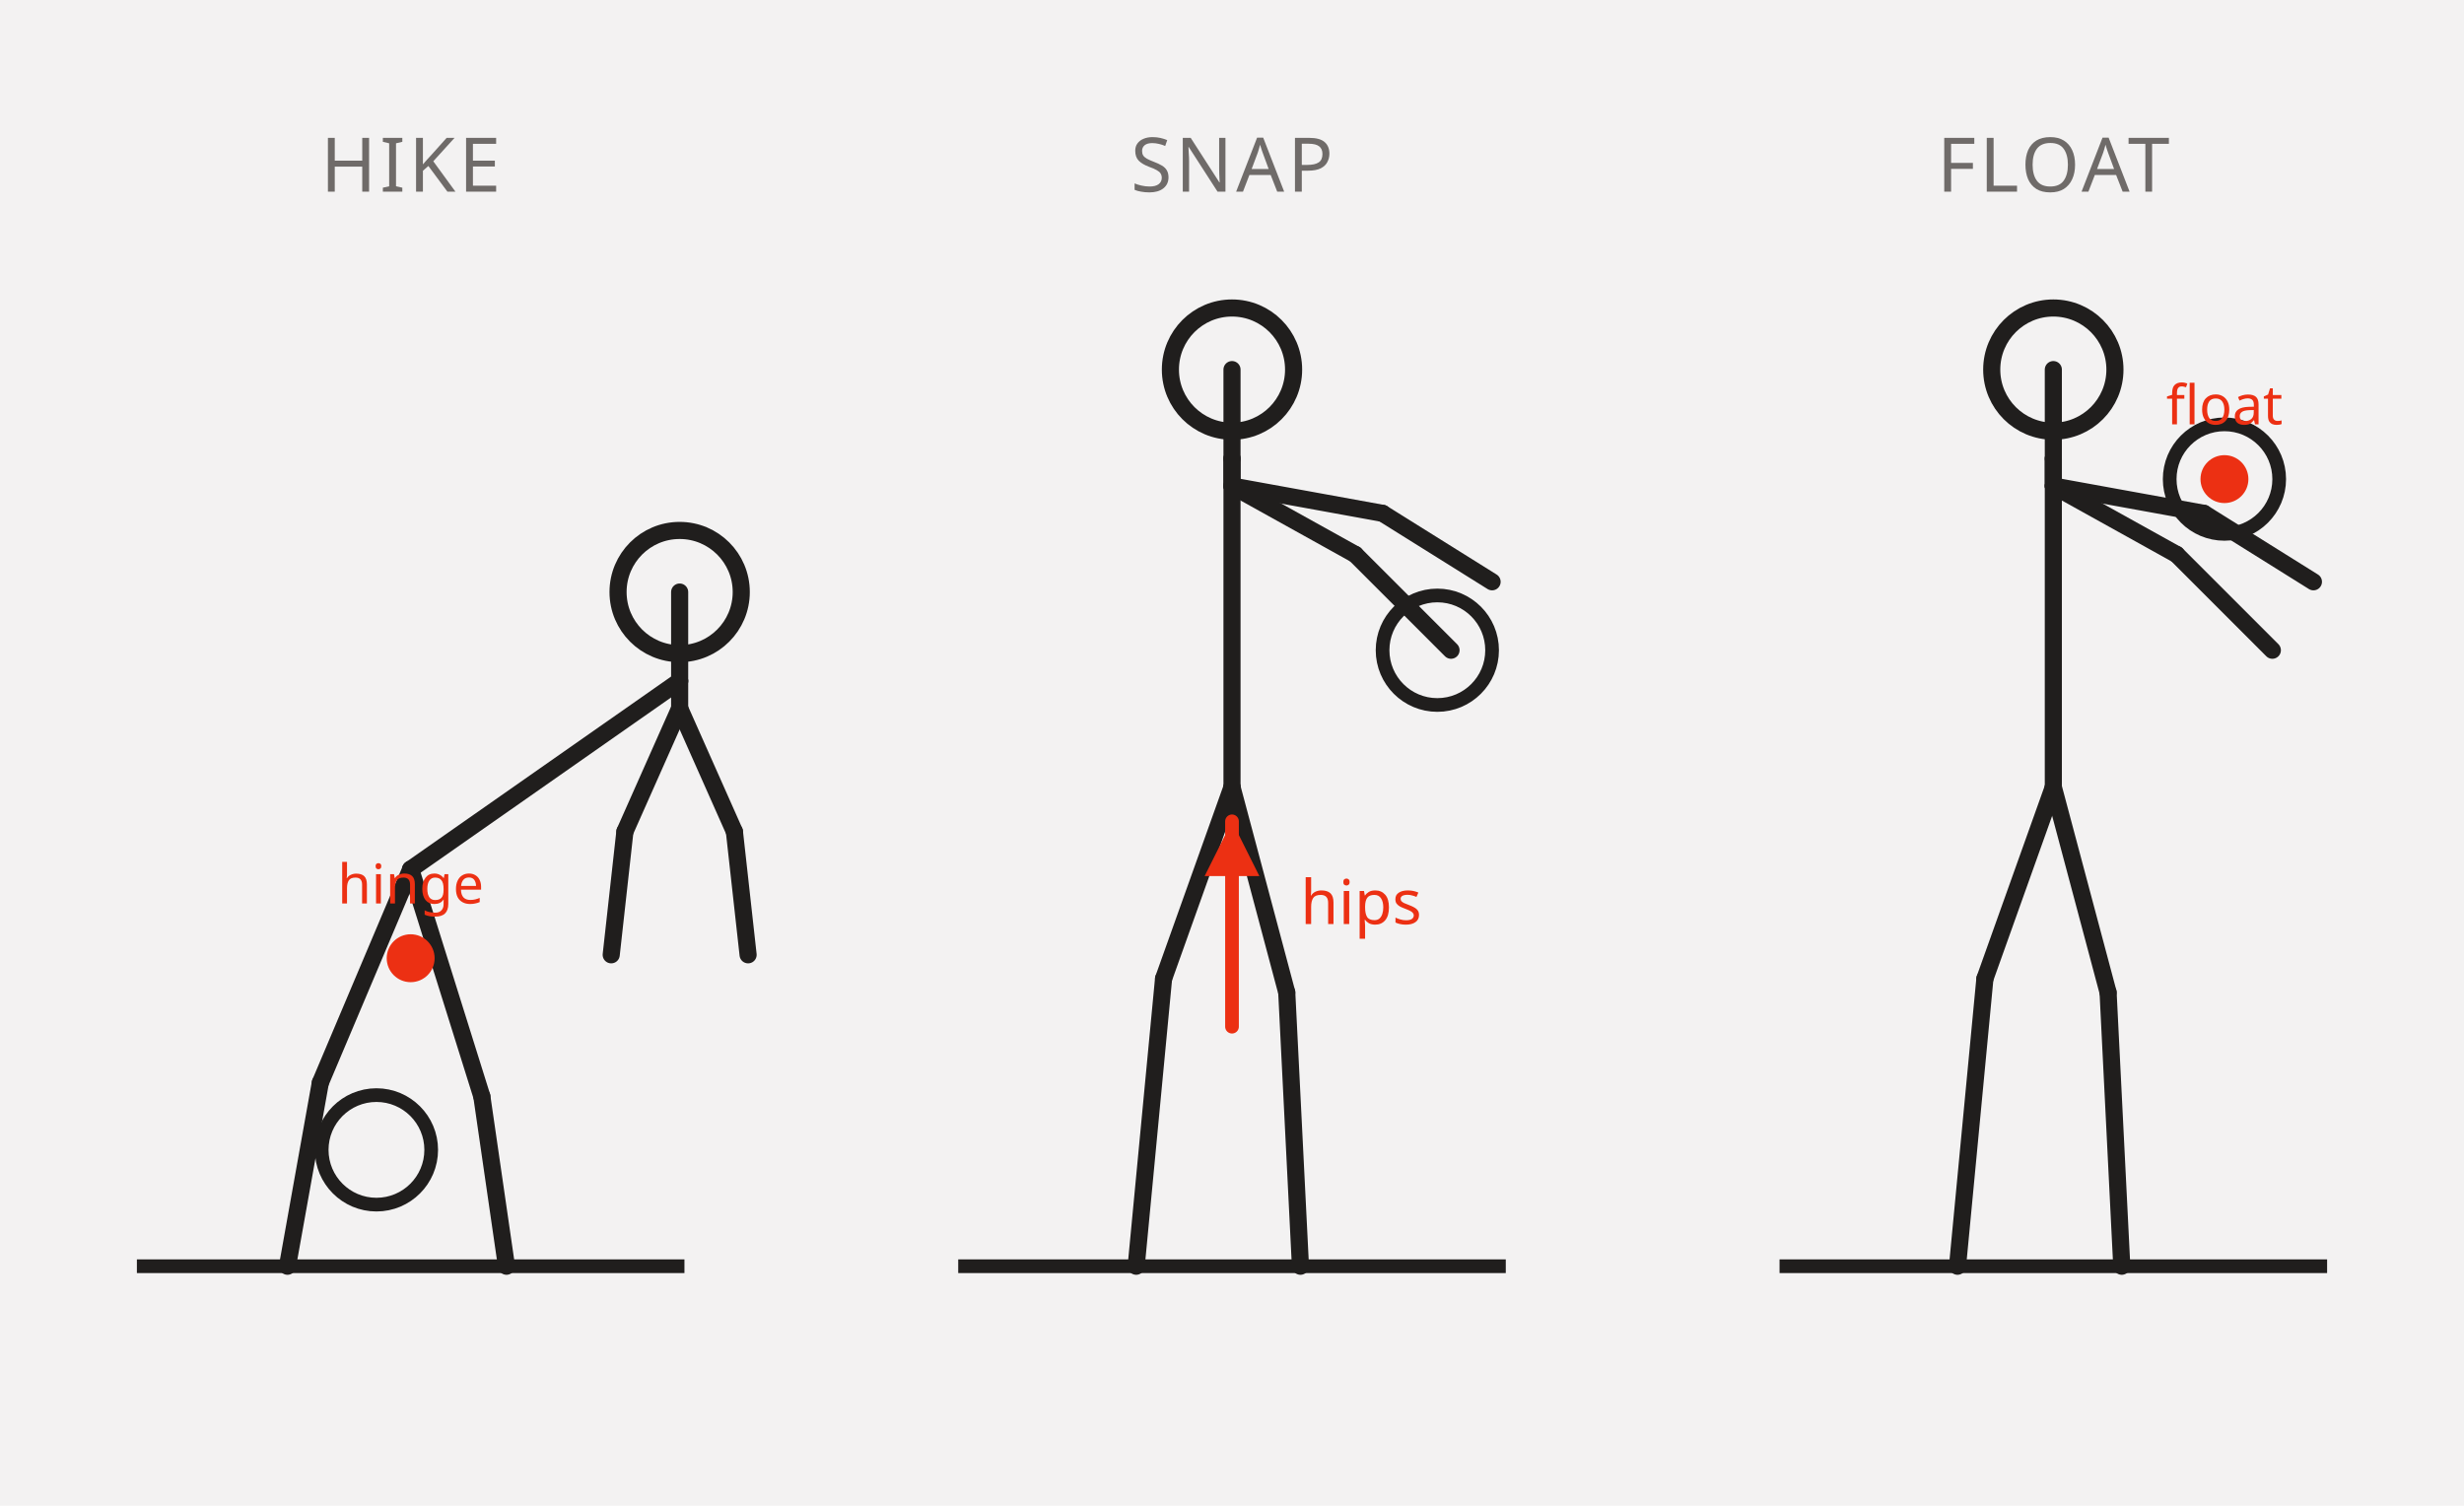
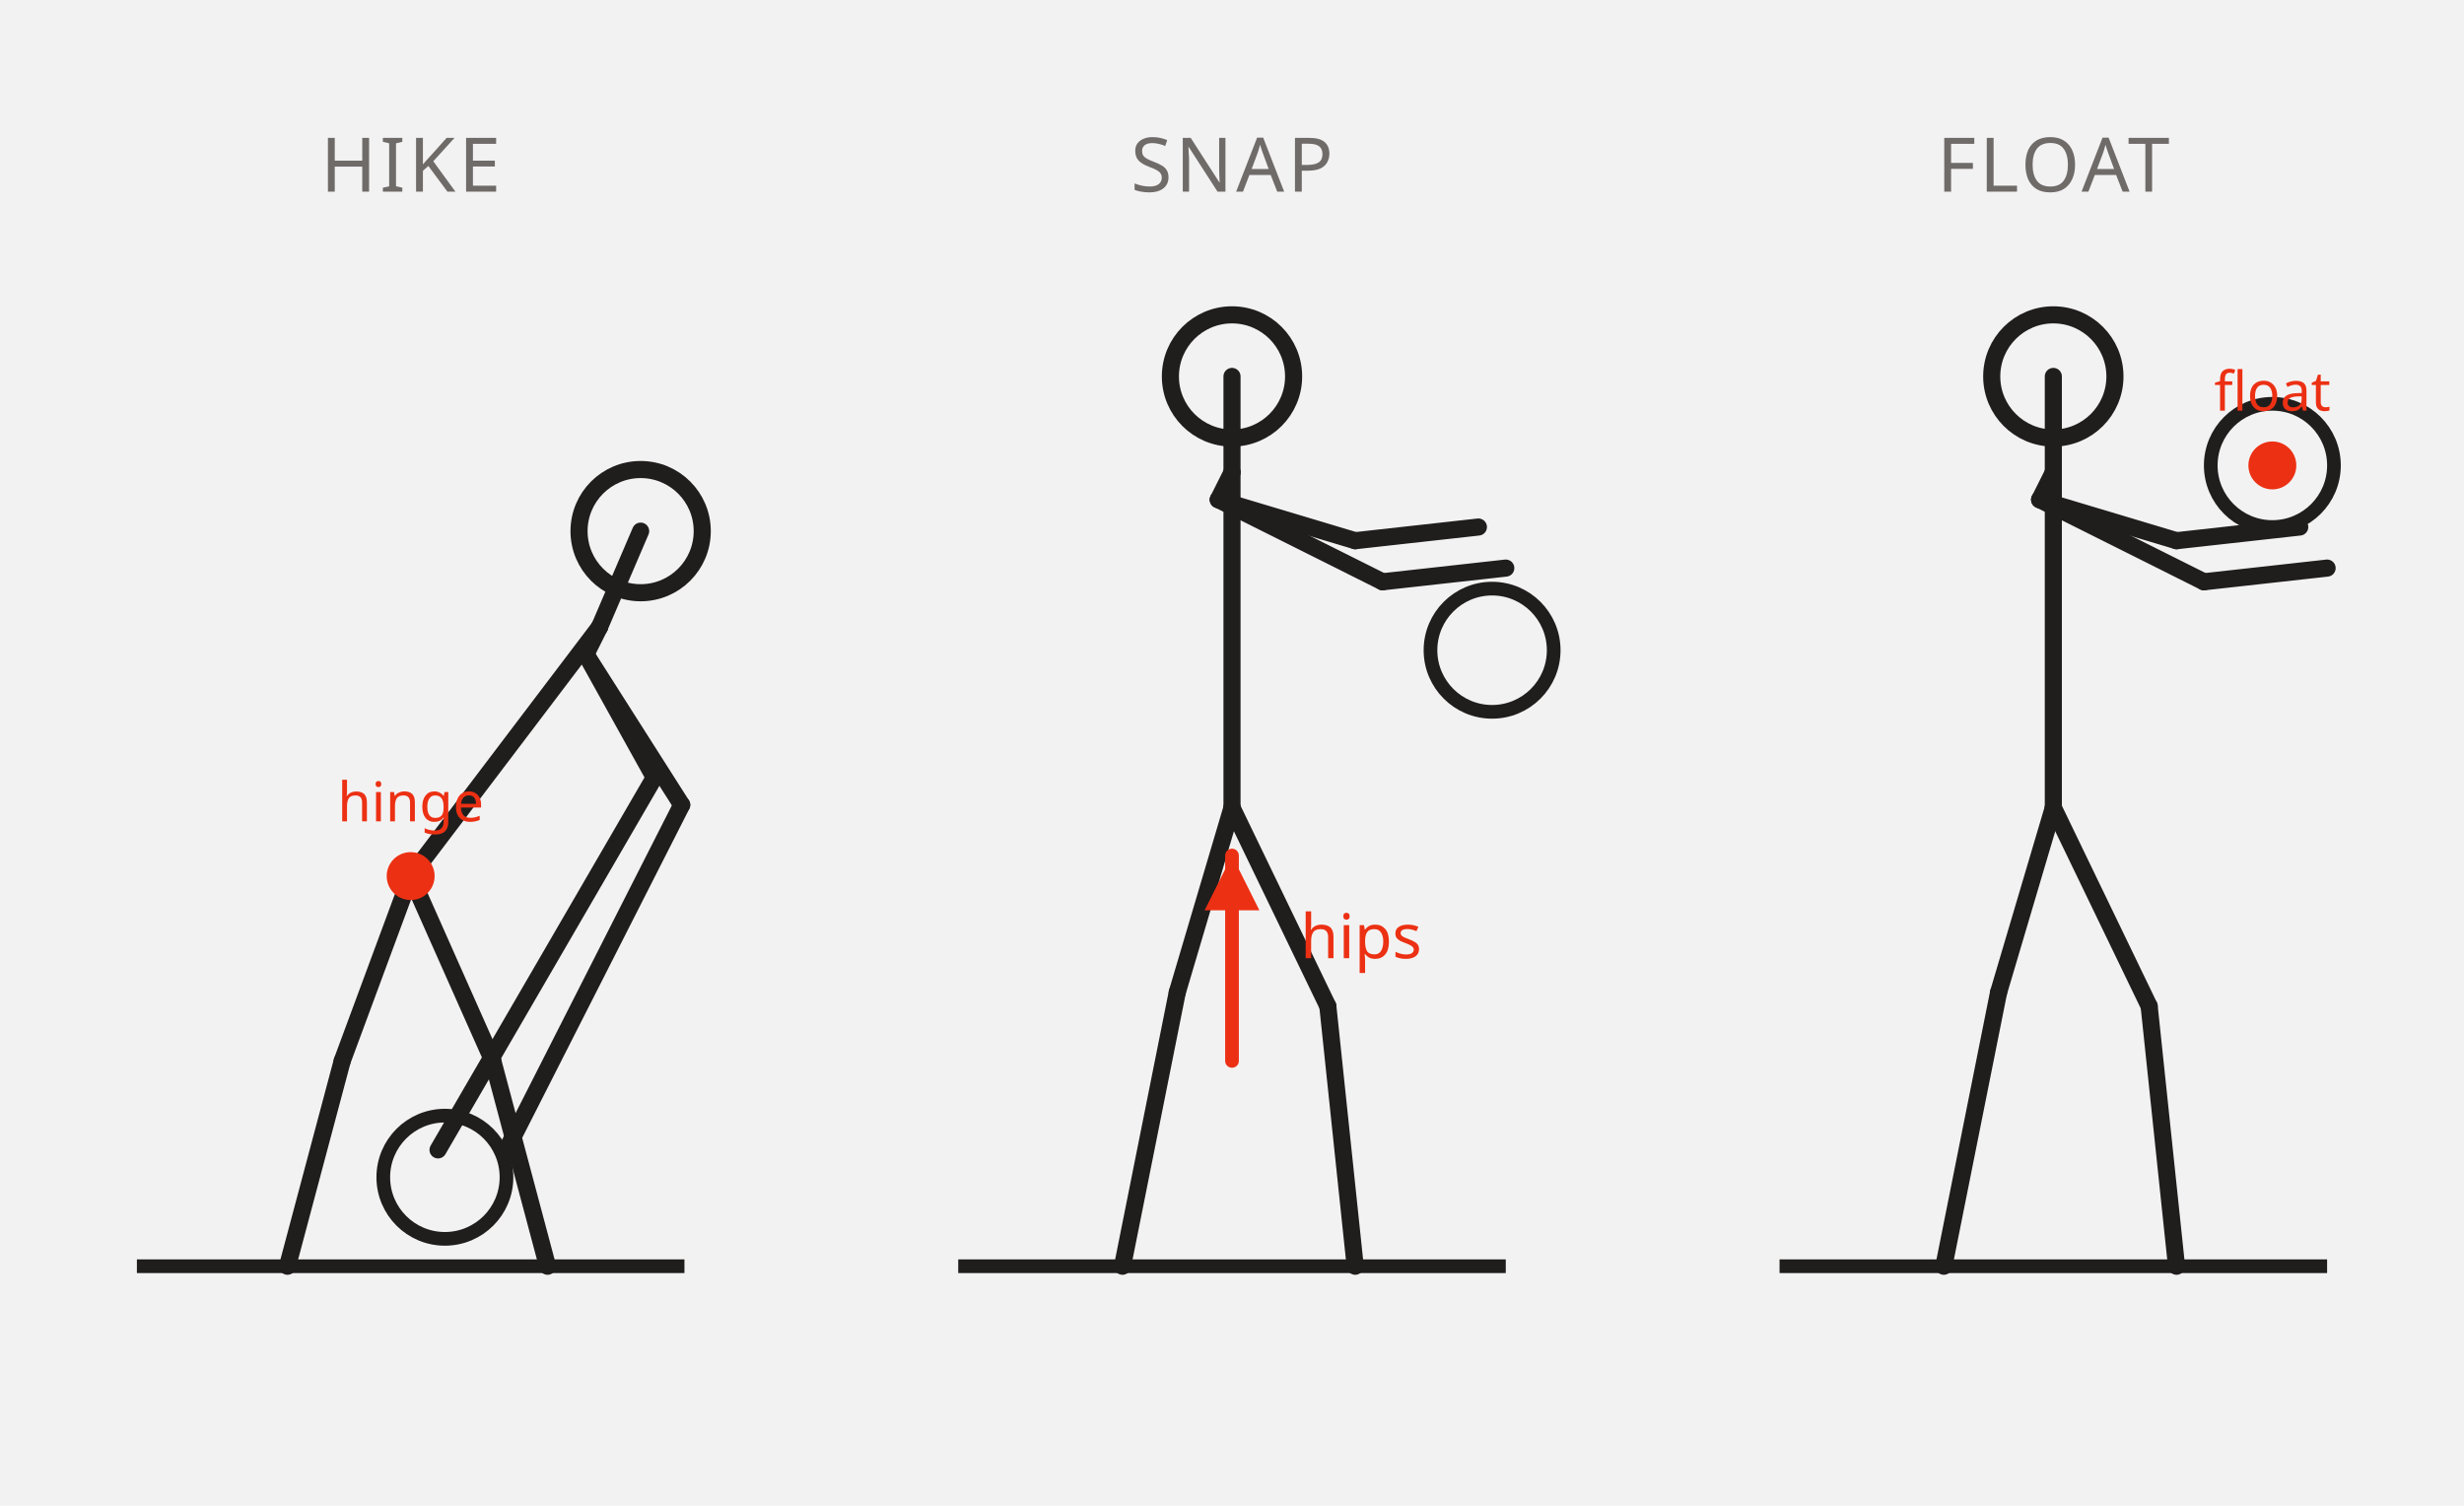
<svg xmlns="http://www.w3.org/2000/svg" viewBox="0 0 360 220" fill="none" role="img" aria-label="KB swing: hike, snap, float">
  <rect width="360" height="220" fill="#f3f2f2" />
  <text x="60" y="28" text-anchor="middle" fill="#6f6b69" font-family="Archivo, system-ui, sans-serif" font-size="11" letter-spacing="0.5">HIKE</text>
  <text x="180" y="28" text-anchor="middle" fill="#6f6b69" font-family="Archivo, system-ui, sans-serif" font-size="11" letter-spacing="0.5">SNAP</text>
  <text x="300" y="28" text-anchor="middle" fill="#6f6b69" font-family="Archivo, system-ui, sans-serif" font-size="11" letter-spacing="0.5">FLOAT</text>
  <line x1="20" y1="185" x2="100" y2="185" stroke="#201e1d" stroke-width="2" />
  <line x1="140" y1="185" x2="220" y2="185" stroke="#201e1d" stroke-width="2" />
  <line x1="260" y1="185" x2="340" y2="185" stroke="#201e1d" stroke-width="2" />
  <g stroke="#201e1d" stroke-width="2.5" stroke-linecap="round" stroke-linejoin="round" fill="none">
-     <circle cx="99.3" cy="86.5" r="9" />
-     <line x1="99.3" y1="86.5" x2="99.3" y2="99.5" />
-     <line x1="99.3" y1="99.5" x2="60" y2="127" />
-     <line x1="99.3" y1="99.5" x2="99.3" y2="103.5" />
-     <line x1="99.3" y1="103.5" x2="91.3" y2="121.5" />
-     <line x1="91.3" y1="121.5" x2="89.3" y2="139.5" />
-     <line x1="99.3" y1="103.5" x2="107.3" y2="121.5" />
-     <line x1="107.3" y1="121.5" x2="109.3" y2="139.5" />
-     <line x1="60" y1="127" x2="46.8" y2="158.2" />
-     <line x1="46.8" y1="158.2" x2="42" y2="185" />
-     <line x1="60" y1="127" x2="70.4" y2="160.2" />
-     <line x1="70.4" y1="160.2" x2="74" y2="185" />
+     <circle cx="93.6" cy="77.6" r="9" />
+     <line x1="93.6" y1="77.6" x2="87.6" y2="91.6" />
+     <line x1="87.6" y1="91.6" x2="60" y2="128" />
+     <line x1="87.6" y1="91.6" x2="85.6" y2="95.6" />
+     <line x1="85.6" y1="95.6" x2="95.6" y2="113.6" />
+     <line x1="95.6" y1="113.6" x2="64" y2="168" />
+     <line x1="85.6" y1="95.6" x2="99.6" y2="117.6" />
+     <line x1="99.6" y1="117.6" x2="74" y2="168" />
+     <line x1="60" y1="128" x2="50" y2="155" />
+     <line x1="50" y1="155" x2="42" y2="185" />
+     <line x1="60" y1="128" x2="72" y2="155" />
+     <line x1="72" y1="155" x2="80" y2="185" />
  </g>
-   <circle cx="55" cy="168" r="8" fill="none" stroke="#201e1d" stroke-width="2" />
-   <circle cx="60" cy="140" r="3.5" fill="#ec3013" />
-   <text x="60" y="132" text-anchor="middle" fill="#ec3013" font-family="Archivo, system-ui, sans-serif" font-size="8">hinge</text>
+   <circle cx="65" cy="172" r="9" fill="none" stroke="#201e1d" stroke-width="2" />
+   <circle cx="60" cy="128" r="3.5" fill="#ec3013" />
+   <text x="60" y="120" text-anchor="middle" fill="#ec3013" font-family="Archivo, system-ui, sans-serif" font-size="8">hinge</text>
  <g stroke="#201e1d" stroke-width="2.5" stroke-linecap="round" stroke-linejoin="round" fill="none">
-     <circle cx="180" cy="54" r="9" />
-     <line x1="180" y1="54" x2="180" y2="67" />
-     <line x1="180" y1="67" x2="180" y2="115" />
-     <line x1="180" y1="67" x2="180" y2="71" />
-     <line x1="180" y1="71" x2="202" y2="75" />
-     <line x1="202" y1="75" x2="218" y2="85" />
-     <line x1="180" y1="71" x2="198" y2="81" />
-     <line x1="198" y1="81" x2="212" y2="95" />
-     <line x1="180" y1="115" x2="170" y2="143" />
-     <line x1="170" y1="143" x2="166" y2="185" />
-     <line x1="180" y1="115" x2="188" y2="145" />
-     <line x1="188" y1="145" x2="190" y2="185" />
+     <circle cx="180" cy="55" r="9" />
+     <line x1="180" y1="55" x2="180" y2="69" />
+     <line x1="180" y1="69" x2="180" y2="118" />
+     <line x1="180" y1="69" x2="178" y2="73" />
+     <line x1="178" y1="73" x2="198" y2="79" />
+     <line x1="198" y1="79" x2="216" y2="77" />
+     <line x1="178" y1="73" x2="202" y2="85" />
+     <line x1="202" y1="85" x2="220" y2="83" />
+     <line x1="180" y1="118" x2="172" y2="145" />
+     <line x1="172" y1="145" x2="164" y2="185" />
+     <line x1="180" y1="118" x2="194" y2="147" />
+     <line x1="194" y1="147" x2="198" y2="185" />
  </g>
-   <circle cx="210" cy="95" r="8" fill="none" stroke="#201e1d" stroke-width="2" />
-   <path d="M180 150 L180 120" stroke="#ec3013" stroke-width="2" stroke-linecap="round" />
-   <polygon points="180,120 184,128 176,128" fill="#ec3013" />
-   <text x="190" y="135" fill="#ec3013" font-family="Archivo, system-ui, sans-serif" font-size="9">hips</text>
+   <circle cx="218" cy="95" r="9" fill="none" stroke="#201e1d" stroke-width="2" />
+   <path d="M180 155 L180 125" stroke="#ec3013" stroke-width="2" stroke-linecap="round" />
+   <polygon points="180,125 184,133 176,133" fill="#ec3013" />
+   <text x="190" y="140" fill="#ec3013" font-family="Archivo, system-ui, sans-serif" font-size="9">hips</text>
  <g stroke="#201e1d" stroke-width="2.5" stroke-linecap="round" stroke-linejoin="round" fill="none">
-     <circle cx="300" cy="54" r="9" />
-     <line x1="300" y1="54" x2="300" y2="67" />
-     <line x1="300" y1="67" x2="300" y2="115" />
-     <line x1="300" y1="67" x2="300" y2="71" />
-     <line x1="300" y1="71" x2="322" y2="75" />
-     <line x1="322" y1="75" x2="338" y2="85" />
-     <line x1="300" y1="71" x2="318" y2="81" />
-     <line x1="318" y1="81" x2="332" y2="95" />
-     <line x1="300" y1="115" x2="290" y2="143" />
-     <line x1="290" y1="143" x2="286" y2="185" />
-     <line x1="300" y1="115" x2="308" y2="145" />
-     <line x1="308" y1="145" x2="310" y2="185" />
+     <circle cx="300" cy="55" r="9" />
+     <line x1="300" y1="55" x2="300" y2="69" />
+     <line x1="300" y1="69" x2="300" y2="118" />
+     <line x1="300" y1="69" x2="298" y2="73" />
+     <line x1="298" y1="73" x2="318" y2="79" />
+     <line x1="318" y1="79" x2="336" y2="77" />
+     <line x1="298" y1="73" x2="322" y2="85" />
+     <line x1="322" y1="85" x2="340" y2="83" />
+     <line x1="300" y1="118" x2="292" y2="145" />
+     <line x1="292" y1="145" x2="284" y2="185" />
+     <line x1="300" y1="118" x2="314" y2="147" />
+     <line x1="314" y1="147" x2="318" y2="185" />
  </g>
-   <circle cx="325" cy="70" r="8" fill="none" stroke="#201e1d" stroke-width="2" />
-   <circle cx="325" cy="70" r="3.5" fill="#ec3013" />
-   <text x="325" y="62" text-anchor="middle" fill="#ec3013" font-family="Archivo, system-ui, sans-serif" font-size="8">float</text>
+   <circle cx="332" cy="68" r="9" fill="none" stroke="#201e1d" stroke-width="2" />
+   <circle cx="332" cy="68" r="3.5" fill="#ec3013" />
+   <text x="332" y="60" text-anchor="middle" fill="#ec3013" font-family="Archivo, system-ui, sans-serif" font-size="8">float</text>
</svg>
